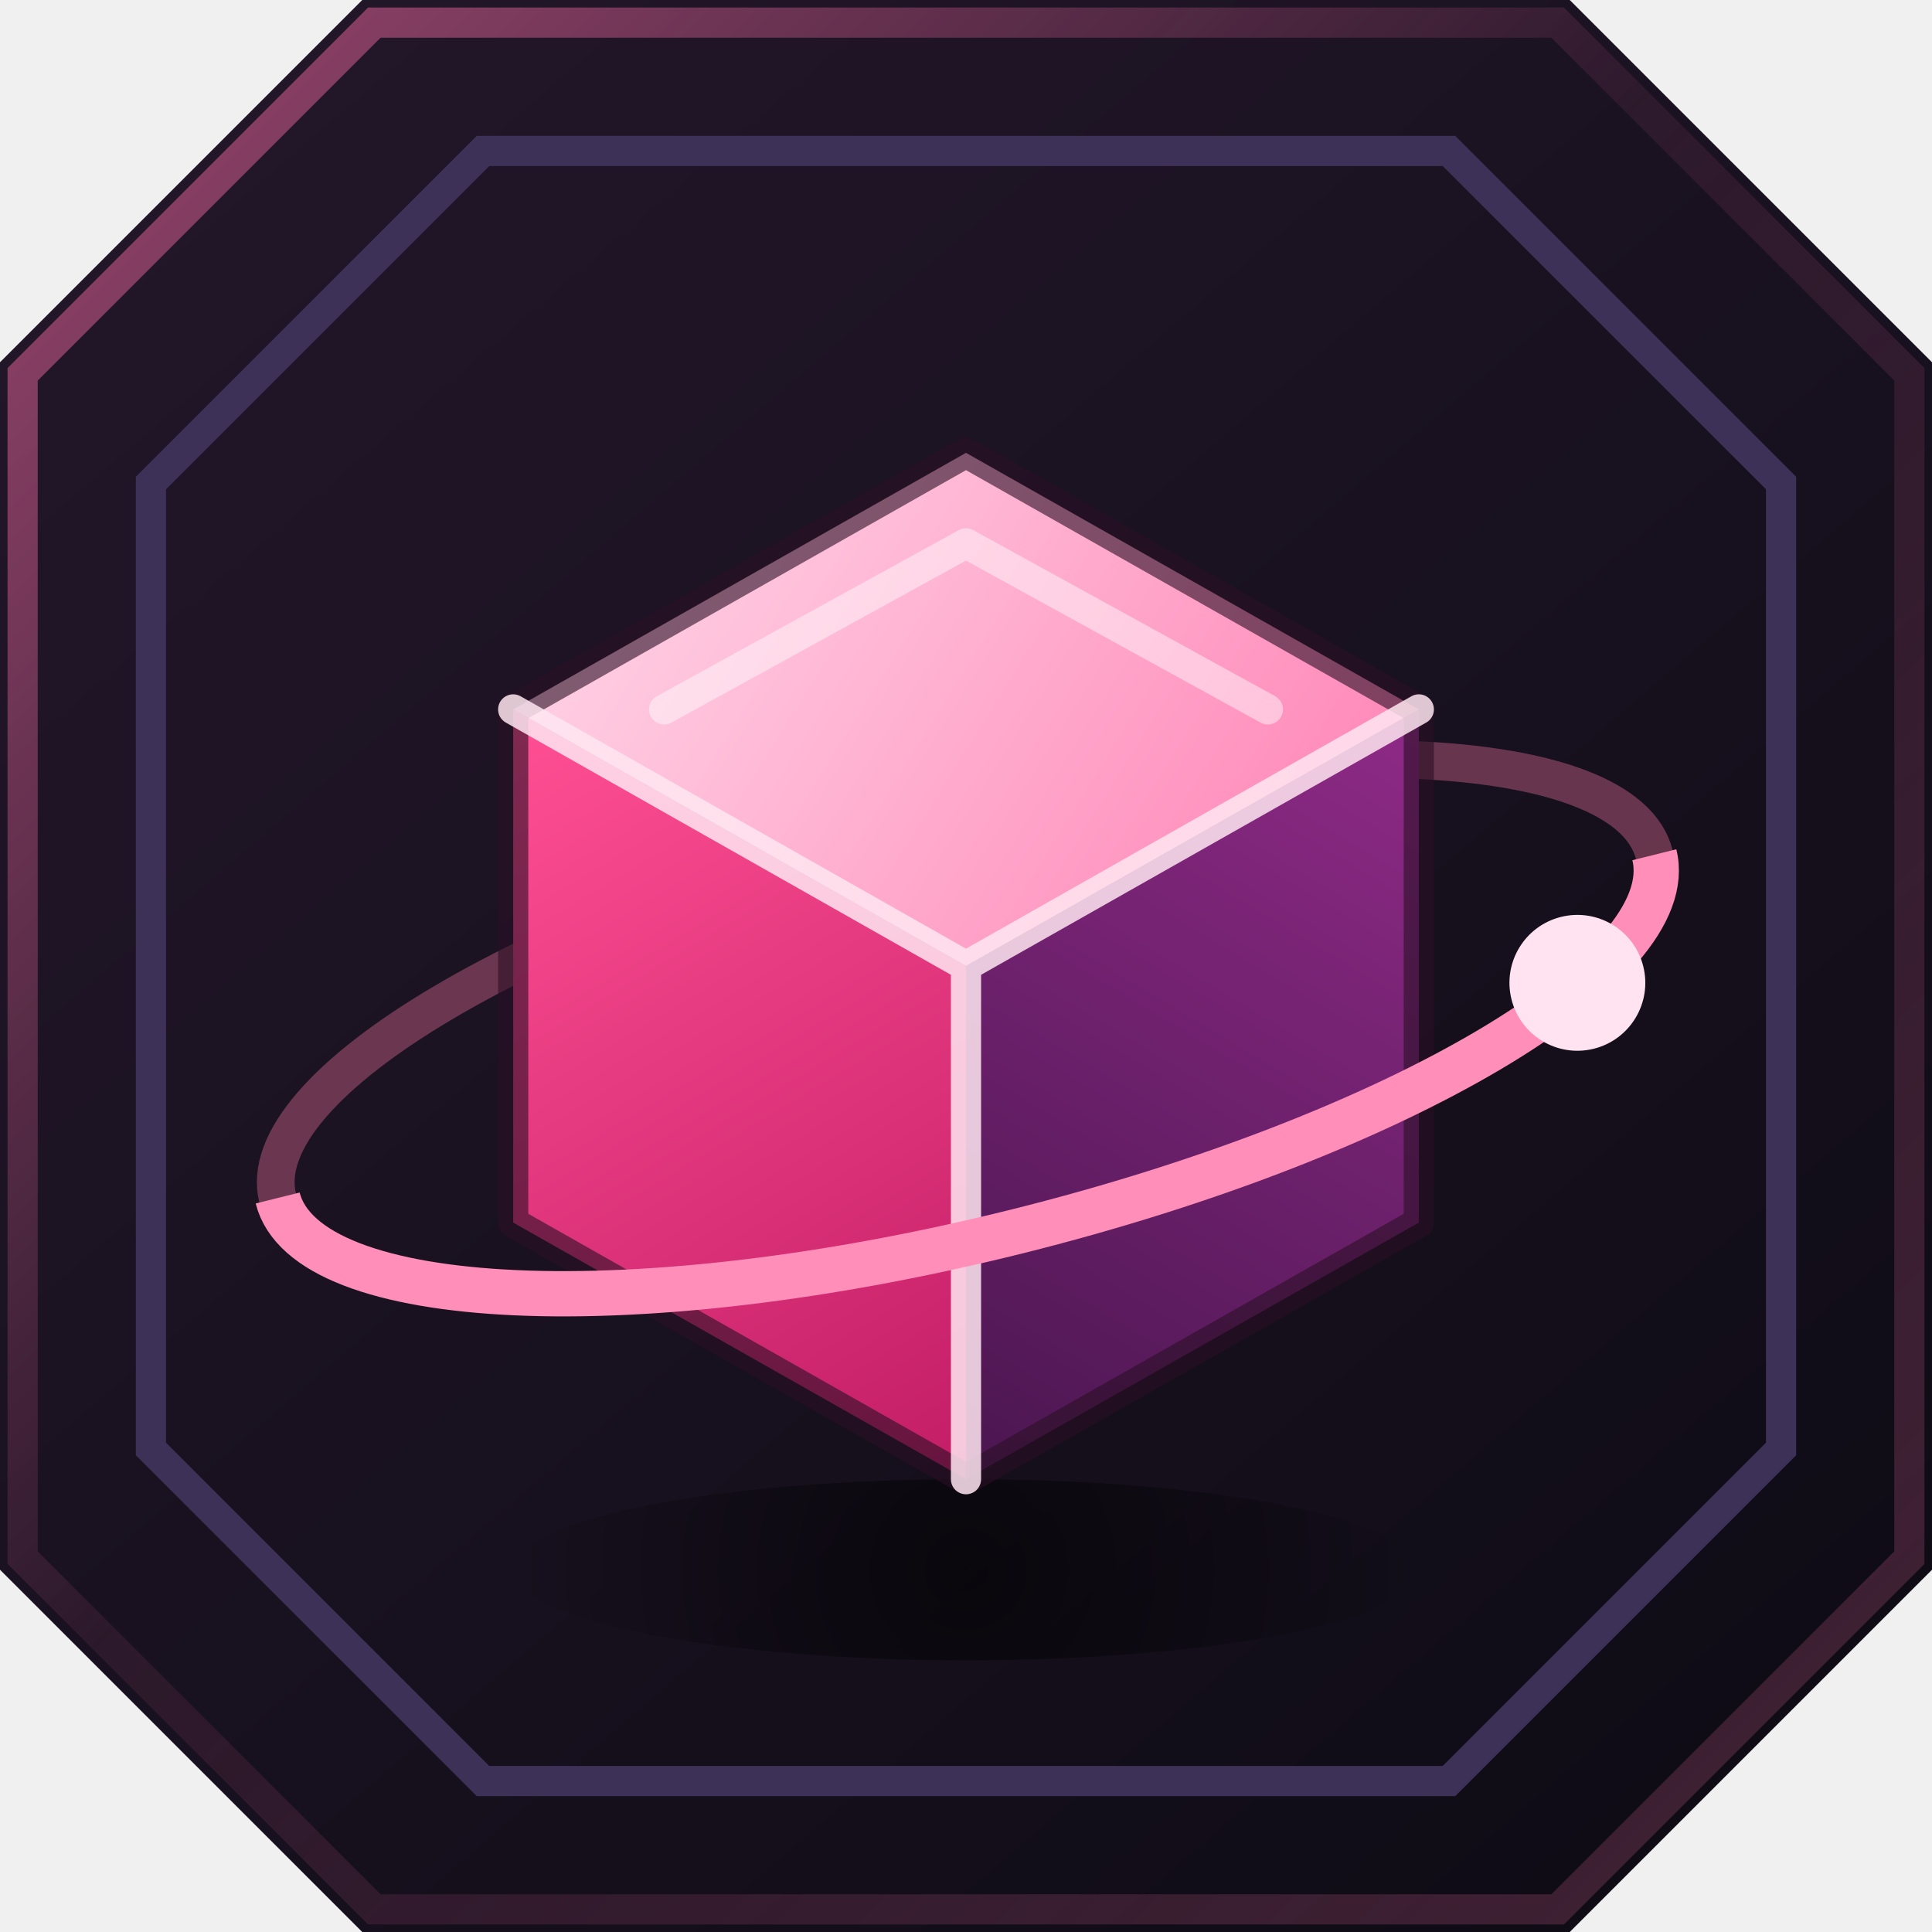
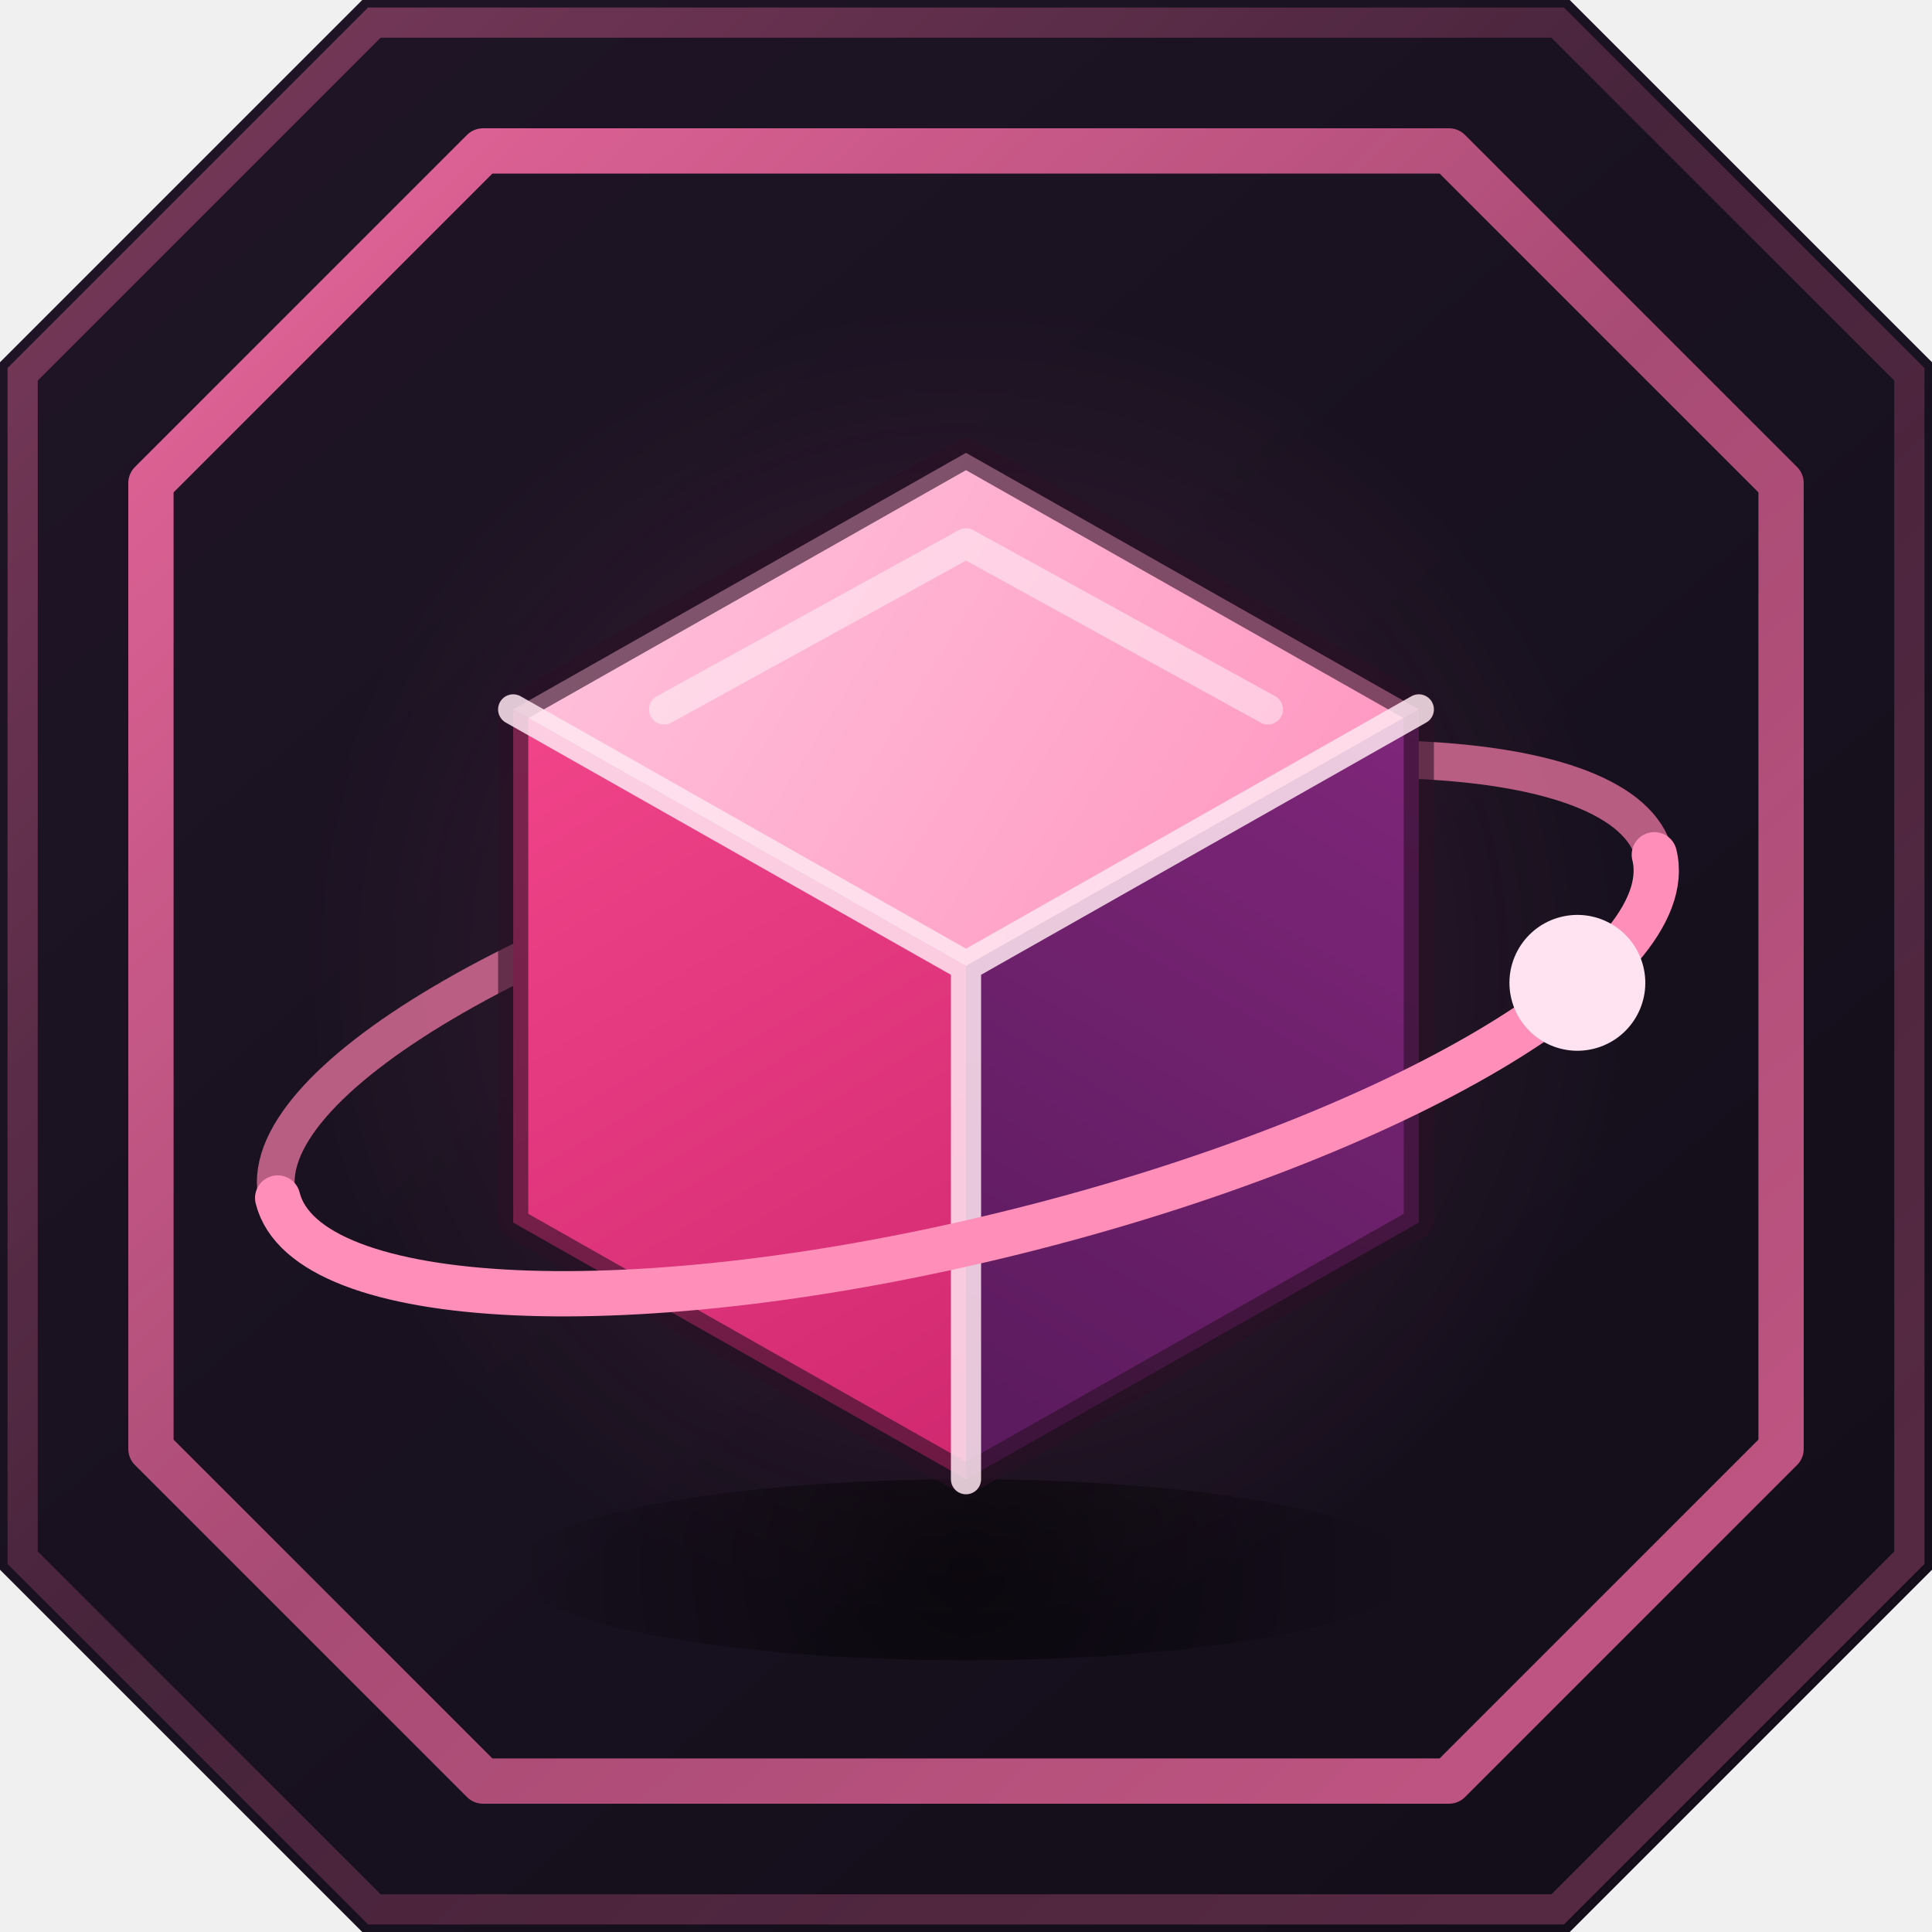
<svg xmlns="http://www.w3.org/2000/svg" viewBox="0 0 128 128" role="img" aria-label="3D Viewer icon">
  <defs>
    <linearGradient id="top" x1="40" y1="32" x2="88" y2="62" gradientUnits="userSpaceOnUse">
-       <stop offset="0" stop-color="#FFD3E6" />
-       <stop offset="1" stop-color="#FF86B7" />
+       <stop offset="0" stop-color="#FFC1DB" />
+       <stop offset="1" stop-color="#FF97C1" />
    </linearGradient>
    <linearGradient id="left" x1="34" y1="48" x2="64" y2="98" gradientUnits="userSpaceOnUse">
-       <stop offset="0" stop-color="#FF4F93" />
-       <stop offset="1" stop-color="#C21D66" />
+       <stop offset="0" stop-color="#F14489" />
+       <stop offset="1" stop-color="#D02870" />
    </linearGradient>
    <linearGradient id="right" x1="94" y1="48" x2="64" y2="98" gradientUnits="userSpaceOnUse">
-       <stop offset="0" stop-color="#8E2A86" />
-       <stop offset="1" stop-color="#4A1650" />
+       <stop offset="0" stop-color="#7F267A" />
+       <stop offset="1" stop-color="#591A5C" />
    </linearGradient>
    <radialGradient id="shadow" cx="64" cy="104" r="30" gradientUnits="userSpaceOnUse">
      <stop offset="0" stop-color="#000" stop-opacity="0.55" />
      <stop offset="1" stop-color="#000" stop-opacity="0" />
    </radialGradient>
-     <clipPath id="front">
-       <rect x="0" y="68" width="128" height="60" />
-     </clipPath>
    <linearGradient id="bg" x1="16" y1="8" x2="112" y2="120" gradientUnits="userSpaceOnUse">
-       <stop offset="0" stop-color="#221629" />
-       <stop offset="1" stop-color="#0f0c16" />
+       <stop offset="0" stop-color="#1E1425" />
+       <stop offset="1" stop-color="#130E1A" />
    </linearGradient>
    <linearGradient id="rim" x1="0" y1="0" x2="128" y2="128" gradientUnits="userSpaceOnUse">
-       <stop offset="0" stop-color="#FF6FA8" stop-opacity="0.55" />
-       <stop offset="0.45" stop-color="#FF6FA8" stop-opacity="0.08" />
-       <stop offset="1" stop-color="#FF6FA8" stop-opacity="0.22" />
+       <stop offset="0" stop-color="#FF6FA8" stop-opacity="0.42" />
+       <stop offset="0.45" stop-color="#FF6FA8" stop-opacity="0.2" />
+       <stop offset="1" stop-color="#FF6FA8" stop-opacity="0.3" />
    </linearGradient>
+     <linearGradient id="frame" x1="10" y1="6" x2="118" y2="122" gradientUnits="userSpaceOnUse">
+       <stop offset="0" stop-color="#FF6FA8" stop-opacity="0.9" />
+       <stop offset="0.5" stop-color="#FF6FA8" stop-opacity="0.62" />
+       <stop offset="1" stop-color="#FF6FA8" stop-opacity="0.75" />
+     </linearGradient>
+     <radialGradient id="glow" cx="64" cy="64" r="44" gradientUnits="userSpaceOnUse">
+       <stop offset="0" stop-color="#FF6FA8" stop-opacity="0.16" />
+       <stop offset="1" stop-color="#FF6FA8" stop-opacity="0" />
+     </radialGradient>
  </defs>
  <path d="M24 0H104L128 24V104L104 128H24L0 104V24Z" fill="url(#bg)" />
  <path d="M24.8 1.5H103.2L126.5 24.8V103.2L103.2 126.5H24.8L1.5 103.2V24.8Z" fill="none" stroke="url(#rim)" stroke-width="2" />
-   <path d="M32 10H96L118 32V96L96 118H32L10 96V32Z" fill="none" stroke="#3e3157" stroke-width="2" />
+   <path d="M32 10H96L118 32V96L96 118H32L10 96V32Z" fill="none" stroke="url(#frame)" stroke-width="3.0" stroke-linejoin="round" />
+   <circle cx="64" cy="64" r="44" fill="url(#glow)" />
  <ellipse cx="64" cy="104" rx="30" ry="6" fill="url(#shadow)" />
  <g transform="rotate(-14 64 68)">
-     <ellipse cx="64" cy="68" rx="47" ry="14" fill="none" stroke="#FF7AA7" stroke-width="2.5" opacity="0.35" />
+     <ellipse cx="64" cy="68" rx="47" ry="14" fill="none" stroke="#E0709B" stroke-width="2.5" opacity="0.8" />
  </g>
  <path d="M64 30L94 47L64 64L34 47Z" fill="url(#top)" />
  <path d="M34 47L64 64V98L34 81Z" fill="url(#left)" />
  <path d="M94 47L64 64V98L94 81Z" fill="url(#right)" />
  <path d="M64 30L94 47V81L64 98L34 81V47Z" fill="none" stroke="#2A0F24" stroke-width="2" stroke-linejoin="round" opacity="0.6" />
  <path d="M34 47L64 64L94 47M64 64V98" fill="none" stroke="#FFE6F1" stroke-width="2" stroke-linecap="round" stroke-linejoin="round" opacity="0.85" />
  <path d="M44 47L64 36L84 47" fill="none" stroke="#FFFFFF" stroke-width="2" stroke-linecap="round" stroke-linejoin="round" opacity="0.45" />
-   <g transform="rotate(-14 64 68)" clip-path="url(#front)">
-     <ellipse cx="64" cy="68" rx="47" ry="14" fill="none" stroke="#FF8FB8" stroke-width="3" />
+   <g transform="rotate(-14 64 68)">
+     <path d="M17 68A47 14 0 0 0 111 68" fill="none" stroke="#FF8FB8" stroke-width="3" stroke-linecap="round" />
  </g>
  <g transform="rotate(-14 64 68)">
    <circle cx="104" cy="75" r="4.5" fill="#FFE3F0" />
  </g>
</svg>
